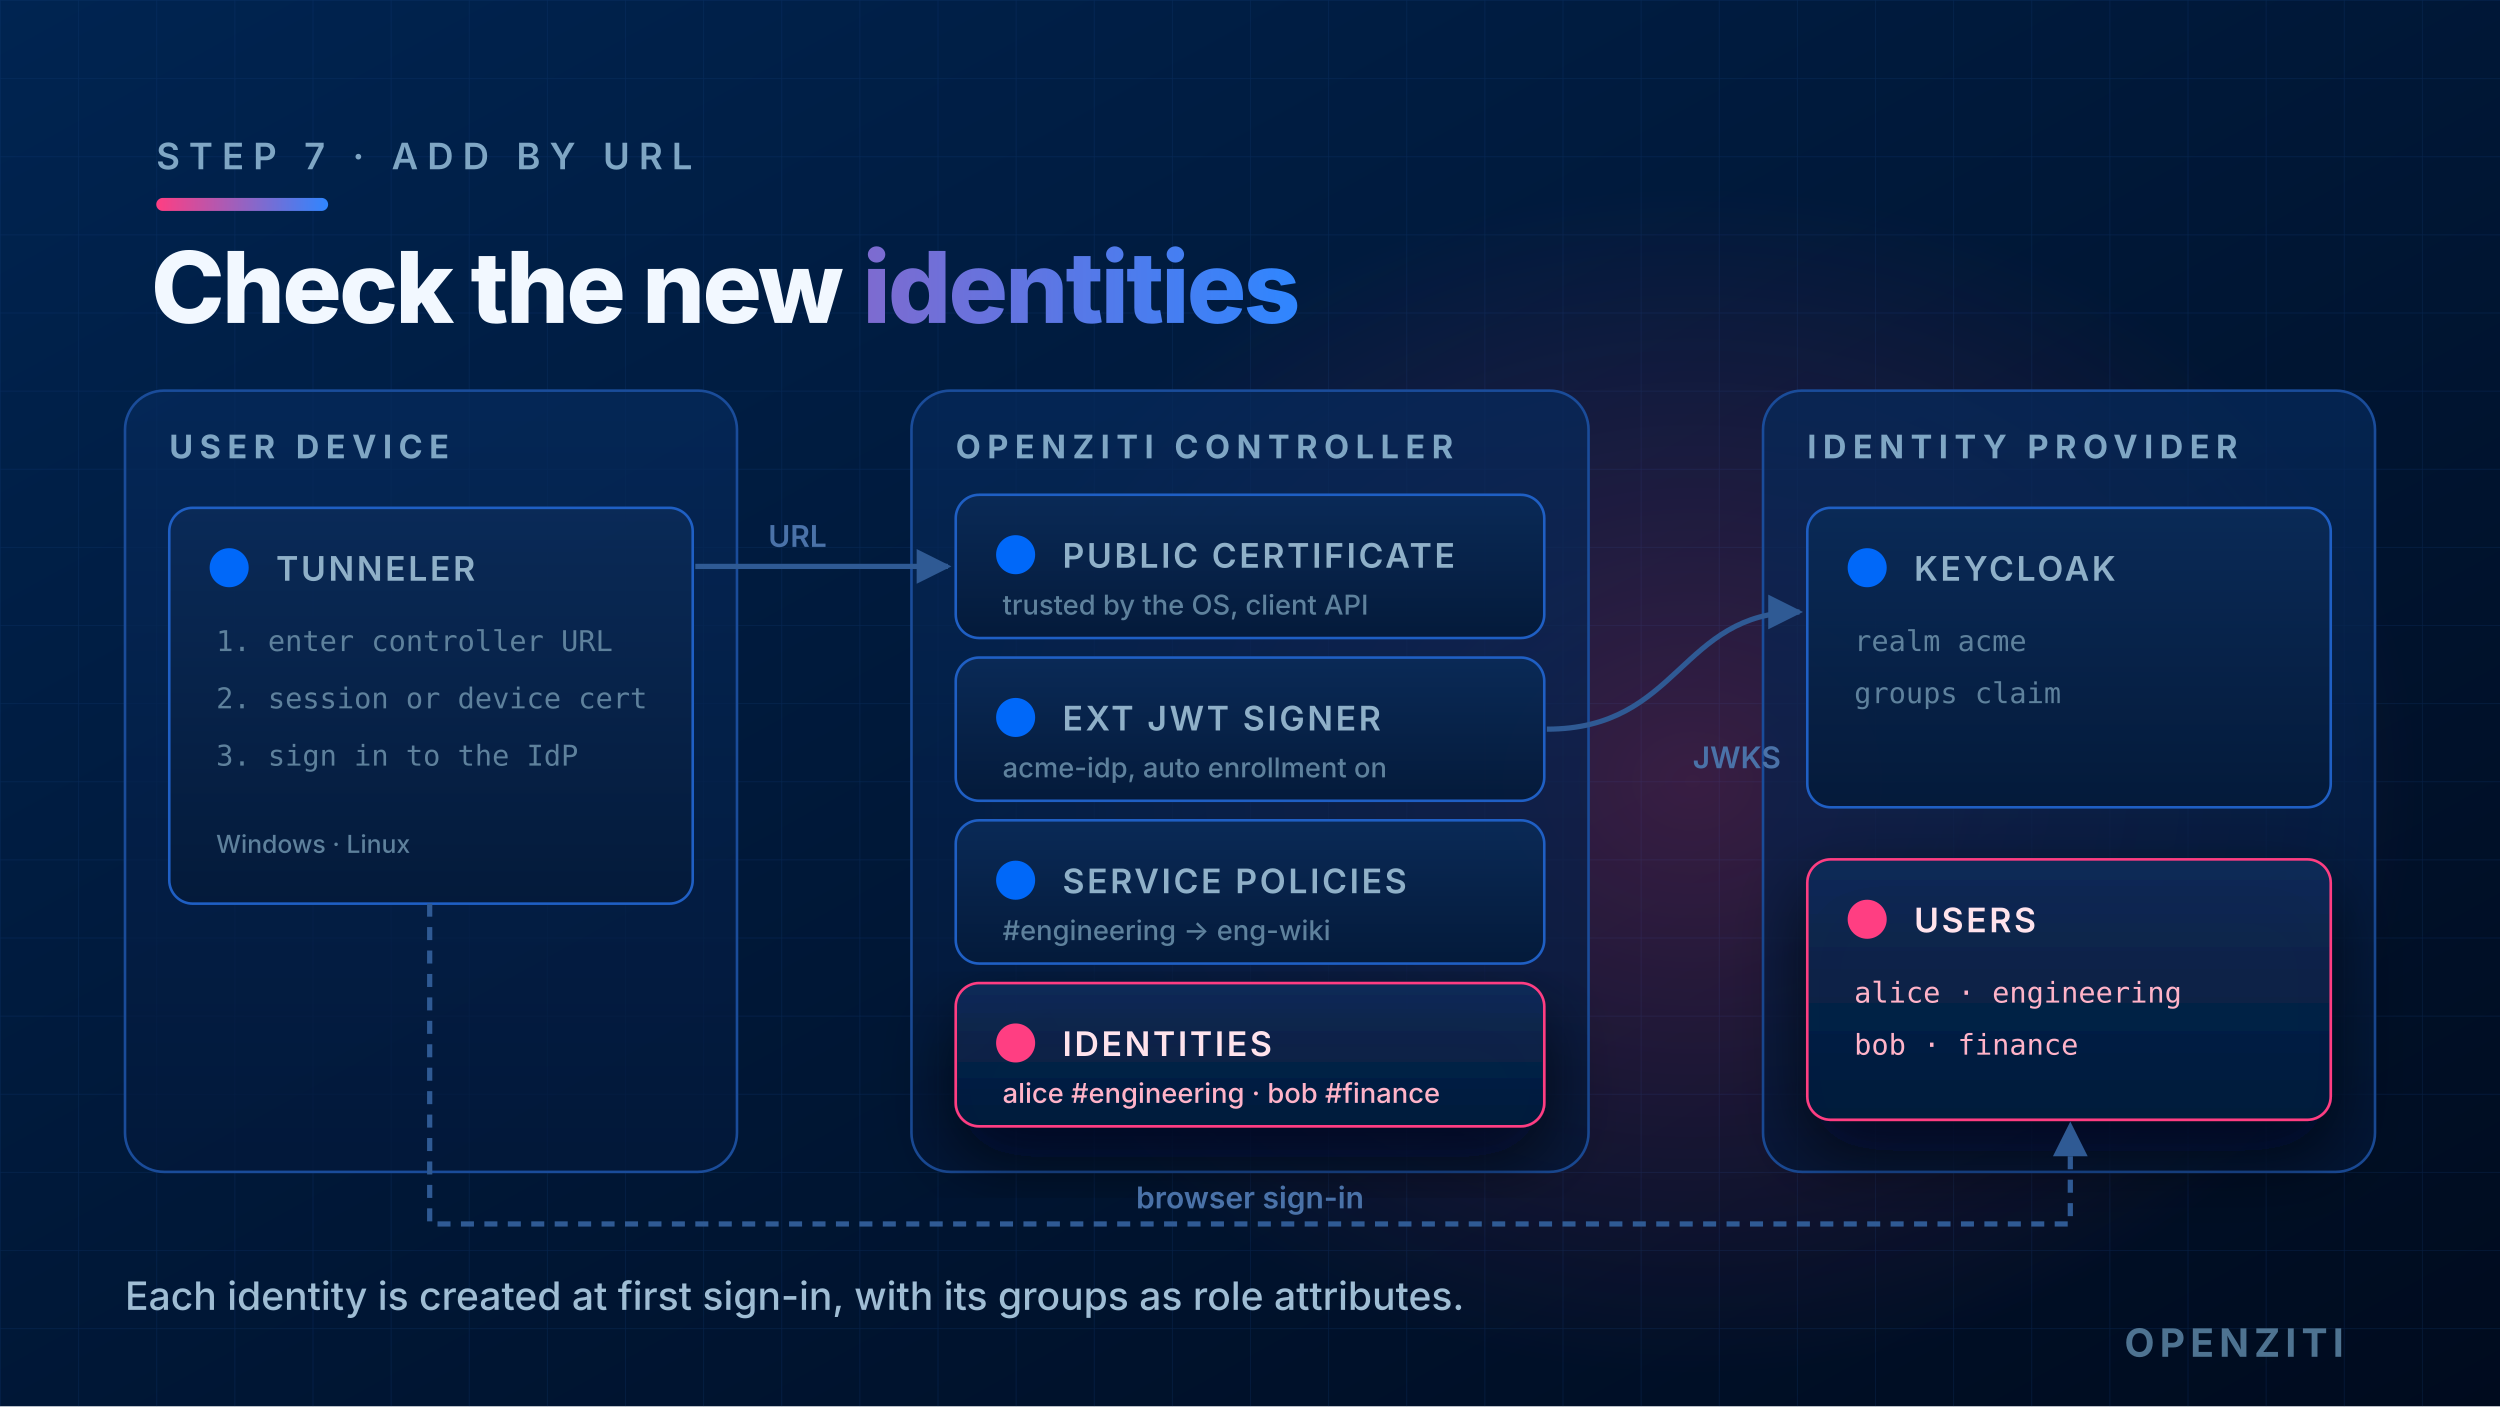
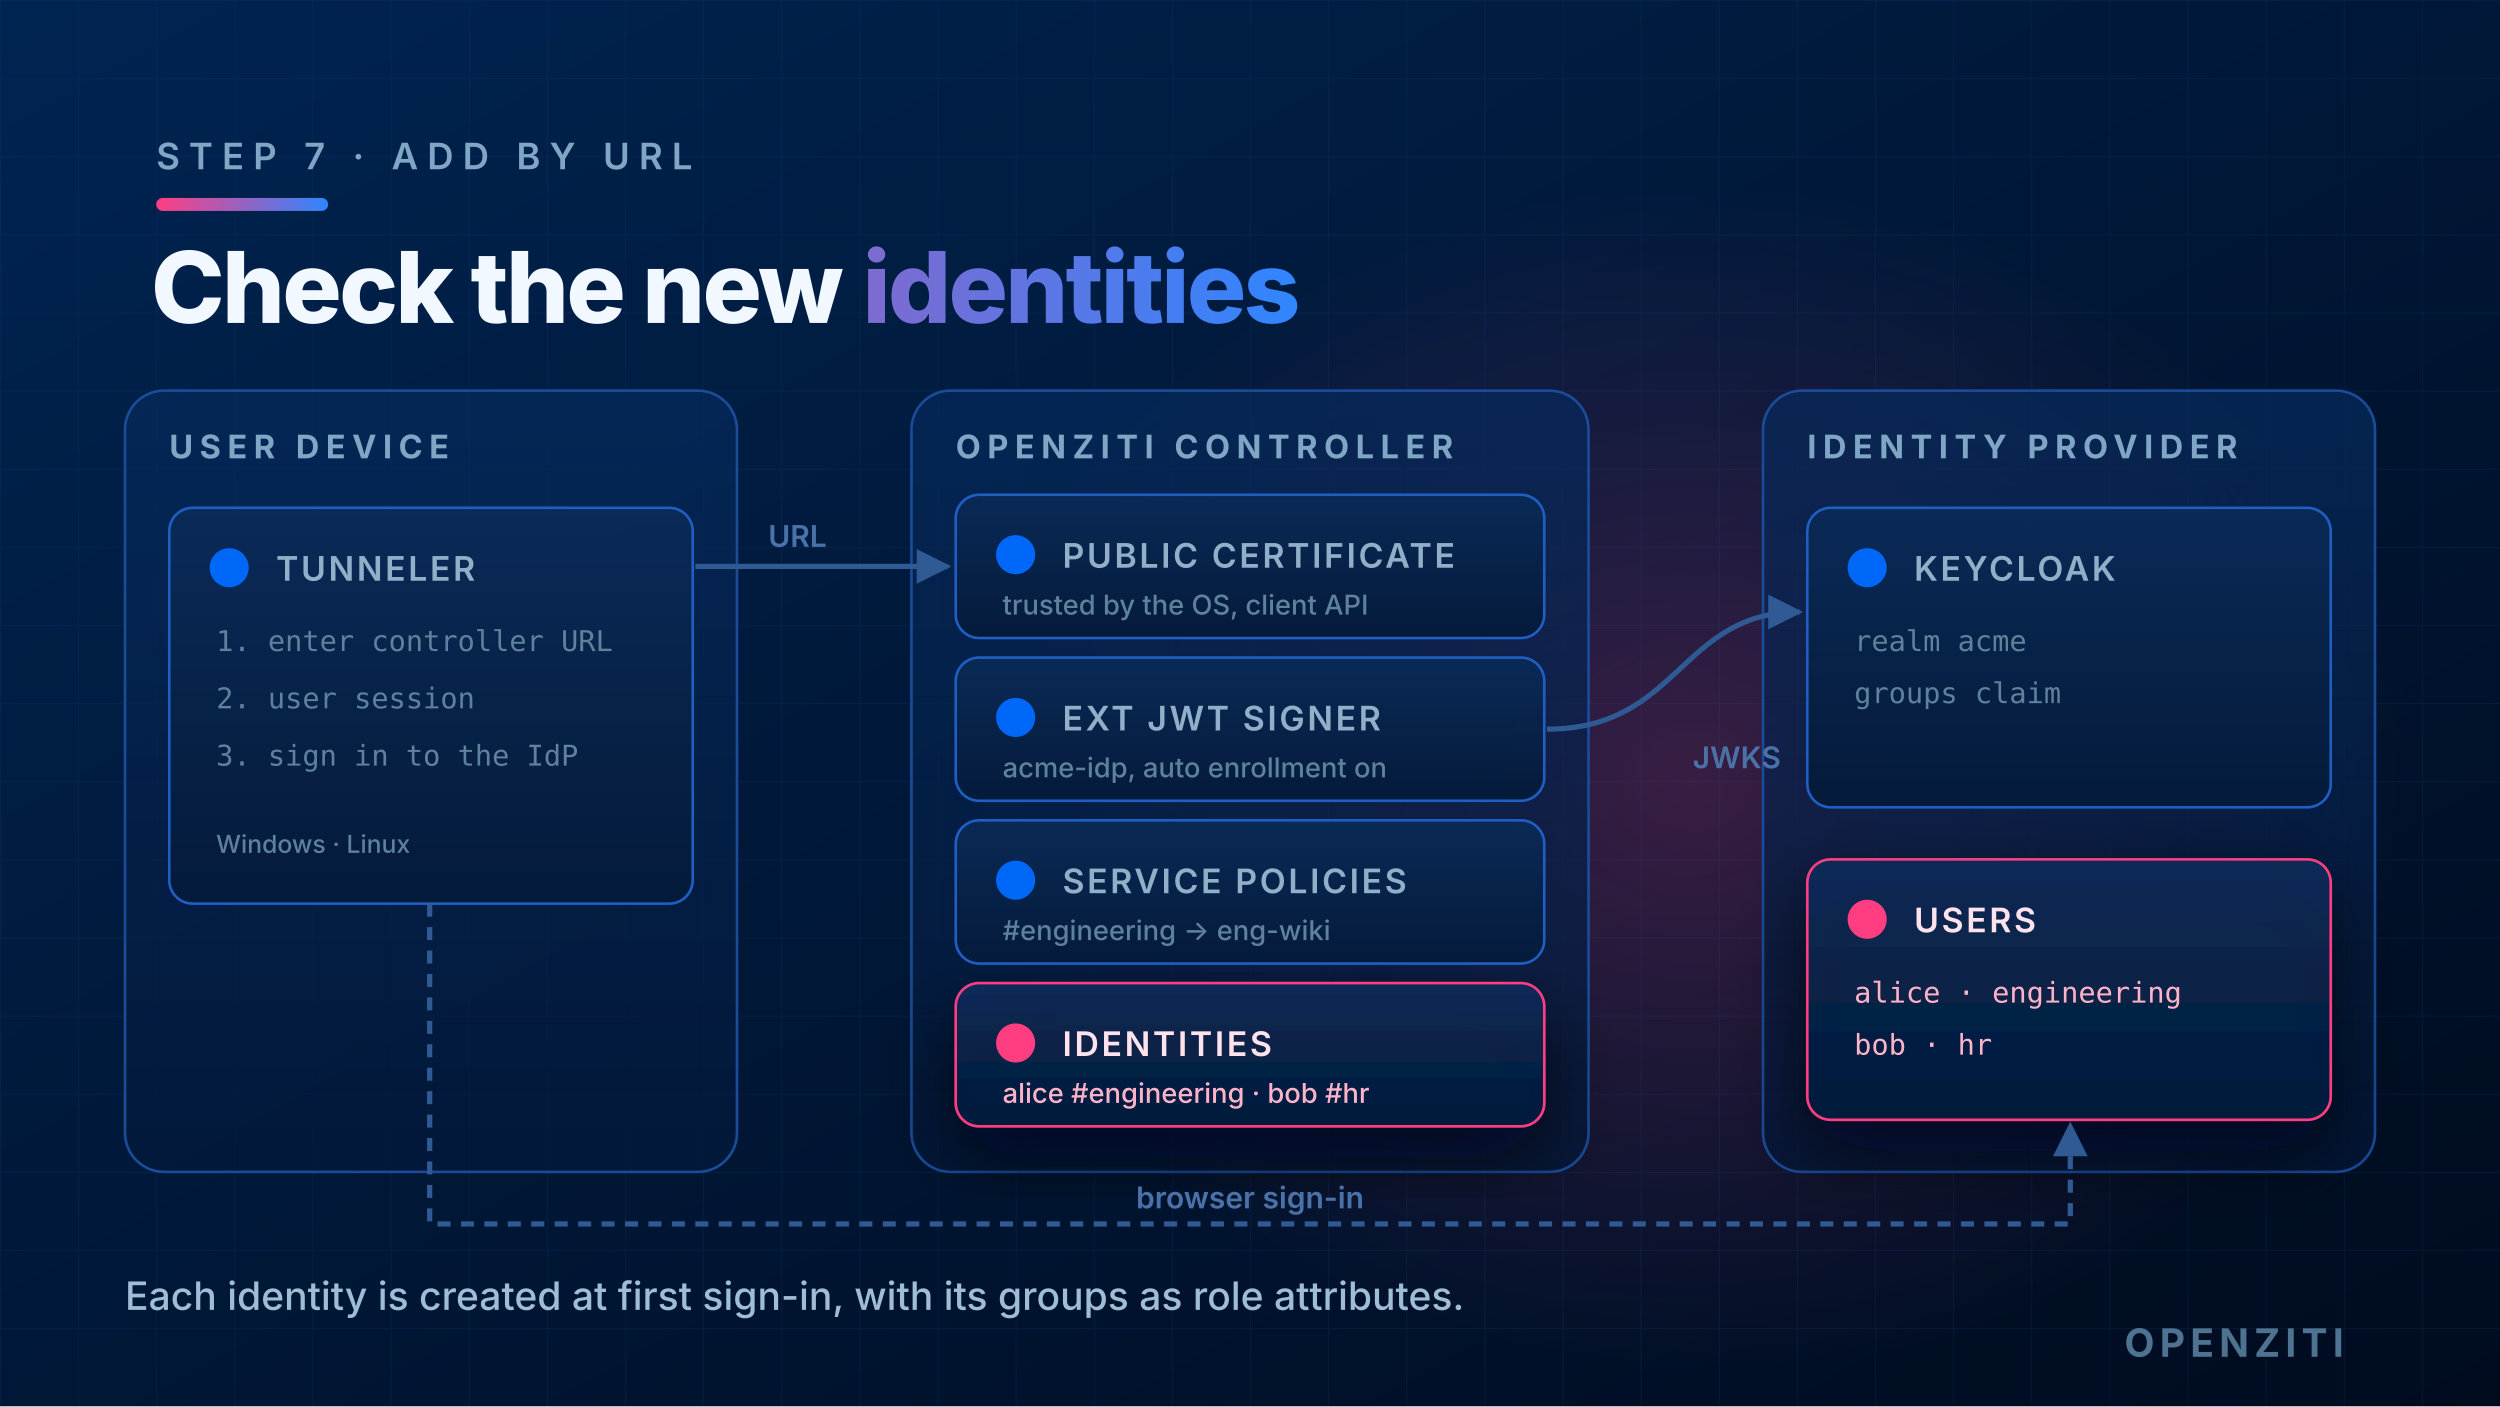
<svg xmlns="http://www.w3.org/2000/svg" width="1920" height="1080" viewBox="0 0 1920 1080" font-family="Inter, 'Segoe UI', Roboto, Helvetica, Arial, sans-serif">
  <defs>
    <linearGradient id="bg" x1="0" y1="0" x2="1" y2="1">
      <stop offset="0%" stop-color="#002451" />
      <stop offset="55%" stop-color="#001634" />
      <stop offset="100%" stop-color="#000B1E" />
    </linearGradient>
    <linearGradient id="accent" x1="0" y1="0" x2="1" y2="0">
      <stop offset="0%" stop-color="#FF3E82" />
      <stop offset="100%" stop-color="#2F86FF" />
    </linearGradient>
    <linearGradient id="cardFill" x1="0" y1="0" x2="0" y2="1">
      <stop offset="0%" stop-color="#0A2A57" stop-opacity="0.97" />
      <stop offset="100%" stop-color="#041A3A" stop-opacity="0.97" />
    </linearGradient>
    <linearGradient id="shellFill" x1="0" y1="0" x2="0" y2="1">
      <stop offset="0%" stop-color="#062A5C" stop-opacity="0.7" />
      <stop offset="100%" stop-color="#03183A" stop-opacity="0.7" />
    </linearGradient>
    <radialGradient id="glow" cx="50%" cy="50%" r="50%">
      <stop offset="0%" stop-color="#FF3E82" stop-opacity="0.22" />
      <stop offset="100%" stop-color="#FF3E82" stop-opacity="0" />
    </radialGradient>
    <pattern id="grid" width="60" height="60" patternUnits="userSpaceOnUse">
      <path d="M60 0H0V60" fill="none" stroke="#13407F" stroke-width="1" stroke-opacity="0.32" />
    </pattern>
    <filter id="lift" x="-30%" y="-30%" width="180%" height="180%">
      <feDropShadow dx="0" dy="24" stdDeviation="28" flood-color="#020609" flood-opacity="0.7" />
    </filter>
    <marker id="arrowDim" viewBox="0 0 12 12" refX="10" refY="6" markerWidth="8" markerHeight="8" orient="auto-start-reverse">
      <path d="M1 1 L11 6 L1 11 z" fill="#2F5A94" />
    </marker>
    <marker id="arrowPink" viewBox="0 0 12 12" refX="10" refY="6" markerWidth="8" markerHeight="8" orient="auto-start-reverse">
      <path d="M1 1 L11 6 L1 11 z" fill="#FF3E82" />
    </marker>
  </defs>
  <rect width="1920" height="1080" fill="url(#bg)" />
  <rect width="1920" height="1080" fill="url(#grid)" />
  <ellipse cx="1300" cy="600" rx="560" ry="460" fill="url(#glow)" />
  <text x="120" y="130" fill="#7FA6C4" font-size="28" font-weight="600" letter-spacing="7">STEP 7 · ADD BY URL</text>
  <rect x="120" y="152" width="132" height="10" rx="5" fill="url(#accent)" />
  <text x="116" y="248" fill="#F2F8FF" font-size="76" font-weight="800" letter-spacing="-2">Check the new <tspan fill="url(#accent)">identities</tspan>
  </text>
  <rect x="96" y="300" width="470" height="600" rx="30" fill="url(#shellFill)" stroke="#1A4C9A" stroke-width="2" />
  <text x="130" y="352" fill="#7FA6C4" font-size="25" font-weight="700" letter-spacing="5">USER DEVICE</text>
  <rect x="700" y="300" width="520" height="600" rx="30" fill="url(#shellFill)" stroke="#1A4C9A" stroke-width="2" />
  <text x="734" y="352" fill="#7FA6C4" font-size="25" font-weight="700" letter-spacing="5">OPENZITI CONTROLLER</text>
  <rect x="1354" y="300" width="470" height="600" rx="30" fill="url(#shellFill)" stroke="#1A4C9A" stroke-width="2" />
  <text x="1388" y="352" fill="#7FA6C4" font-size="25" font-weight="700" letter-spacing="5">IDENTITY PROVIDER</text>
  <g>
    <rect x="130" y="390" width="402" height="304" rx="18" fill="url(#cardFill)" stroke="#1F5FC4" stroke-width="2" />
  </g>
  <circle cx="176" cy="436" r="15" fill="#0068F9" />
  <text x="212" y="446" fill="#8FB0C8" font-size="26" font-weight="600" letter-spacing="2">TUNNELER</text>
  <text x="166" y="500" fill="#5E819C" font-size="22" font-weight="500" font-family="ui-monospace, 'JetBrains Mono', Consolas, monospace">1. enter controller URL</text>
-   <text x="166" y="544" fill="#5E819C" font-size="22" font-weight="500" font-family="ui-monospace, 'JetBrains Mono', Consolas, monospace">2. session or device cert</text>
+   <text x="166" y="544" fill="#5E819C" font-size="22" font-weight="500" font-family="ui-monospace, 'JetBrains Mono', Consolas, monospace">2. user session</text>
  <text x="166" y="588" fill="#5E819C" font-size="22" font-weight="500" font-family="ui-monospace, 'JetBrains Mono', Consolas, monospace">3. sign in to the IdP</text>
  <text x="166" y="655" fill="#5E819C" font-size="19" font-weight="500">Windows · Linux</text>
  <g>
    <rect x="734" y="380" width="452" height="110" rx="18" fill="url(#cardFill)" stroke="#1F5FC4" stroke-width="2" />
  </g>
  <circle cx="780" cy="426" r="15" fill="#0068F9" />
  <text x="816" y="436" fill="#8FB0C8" font-size="26" font-weight="600" letter-spacing="2">PUBLIC CERTIFICATE</text>
  <text x="770" y="472" fill="#5E819C" font-size="21" font-weight="500">trusted by the OS, client API</text>
  <g>
    <rect x="734" y="505" width="452" height="110" rx="18" fill="url(#cardFill)" stroke="#1F5FC4" stroke-width="2" />
  </g>
  <circle cx="780" cy="551" r="15" fill="#0068F9" />
  <text x="816" y="561" fill="#8FB0C8" font-size="26" font-weight="600" letter-spacing="2">EXT JWT SIGNER</text>
  <text x="770" y="597" fill="#5E819C" font-size="21" font-weight="500">acme-idp, auto enrollment on</text>
  <g>
    <rect x="734" y="630" width="452" height="110" rx="18" fill="url(#cardFill)" stroke="#1F5FC4" stroke-width="2" />
  </g>
  <circle cx="780" cy="676" r="15" fill="#0068F9" />
  <text x="816" y="686" fill="#8FB0C8" font-size="26" font-weight="600" letter-spacing="2">SERVICE POLICIES</text>
  <text x="770" y="722" fill="#5E819C" font-size="21" font-weight="500">#engineering → eng-wiki</text>
  <g filter="url(#lift)">
    <rect x="734" y="755" width="452" height="110" rx="18" fill="url(#cardFill)" stroke="#FF3E82" stroke-width="2" />
  </g>
  <circle cx="780" cy="801" r="15" fill="#FF3E82" />
  <text x="816" y="811" fill="#FFE3EC" font-size="26" font-weight="600" letter-spacing="2">IDENTITIES</text>
-   <text x="770" y="847" fill="#FFB3C8" font-size="21" font-weight="500">alice #engineering · bob #finance</text>
+   <text x="770" y="847" fill="#FFB3C8" font-size="21" font-weight="500">alice #engineering · bob #hr</text>
  <g>
    <rect x="1388" y="390" width="402" height="230" rx="18" fill="url(#cardFill)" stroke="#1F5FC4" stroke-width="2" />
  </g>
  <circle cx="1434" cy="436" r="15" fill="#0068F9" />
  <text x="1470" y="446" fill="#8FB0C8" font-size="26" font-weight="600" letter-spacing="2">KEYCLOAK</text>
  <text x="1424" y="500" fill="#5E819C" font-size="22" font-weight="500" font-family="ui-monospace, 'JetBrains Mono', Consolas, monospace">realm acme</text>
  <text x="1424" y="540" fill="#5E819C" font-size="22" font-weight="500" font-family="ui-monospace, 'JetBrains Mono', Consolas, monospace">groups claim</text>
  <g filter="url(#lift)">
    <rect x="1388" y="660" width="402" height="200" rx="18" fill="url(#cardFill)" stroke="#FF3E82" stroke-width="2" />
  </g>
  <circle cx="1434" cy="706" r="15" fill="#FF3E82" />
  <text x="1470" y="716" fill="#FFE3EC" font-size="26" font-weight="600" letter-spacing="2">USERS</text>
  <text x="1424" y="770" fill="#FFB3C8" font-size="22" font-weight="500" font-family="ui-monospace, 'JetBrains Mono', Consolas, monospace">alice · engineering</text>
-   <text x="1424" y="810" fill="#FFB3C8" font-size="22" font-weight="500" font-family="ui-monospace, 'JetBrains Mono', Consolas, monospace">bob · finance</text>
+   <text x="1424" y="810" fill="#FFB3C8" font-size="22" font-weight="500" font-family="ui-monospace, 'JetBrains Mono', Consolas, monospace">bob · hr</text>
  <path d="M534 435 L728 435" fill="none" stroke="#2F5A94" stroke-width="4" marker-end="url(#arrowDim)" />
  <text x="590" y="420" fill="#4A72A8" font-size="23" font-weight="600" text-anchor="start">URL</text>
  <path d="M1188 560 C1290 560 1290 470 1382 470" fill="none" stroke="#2F5A94" stroke-width="4" marker-end="url(#arrowDim)" />
  <text x="1300" y="590" fill="#4A72A8" font-size="23" font-weight="600" text-anchor="start">JWKS</text>
  <path d="M330 694 L330 940 L1590 940 L1590 864" fill="none" stroke="#2F5A94" stroke-width="4" stroke-dasharray="10 8" marker-end="url(#arrowDim)" />
  <text x="960" y="928" fill="#4A72A8" font-size="23" font-weight="600" text-anchor="middle">browser sign-in</text>
  <text x="96" y="1006" fill="#9FBDD4" font-size="30" font-weight="500">Each identity is created at first sign-in, with its groups as role attributes.</text>
  <text x="1800" y="1042" fill="#4E7391" font-size="30" font-weight="700" text-anchor="end" letter-spacing="4">OPENZITI</text>
</svg>
